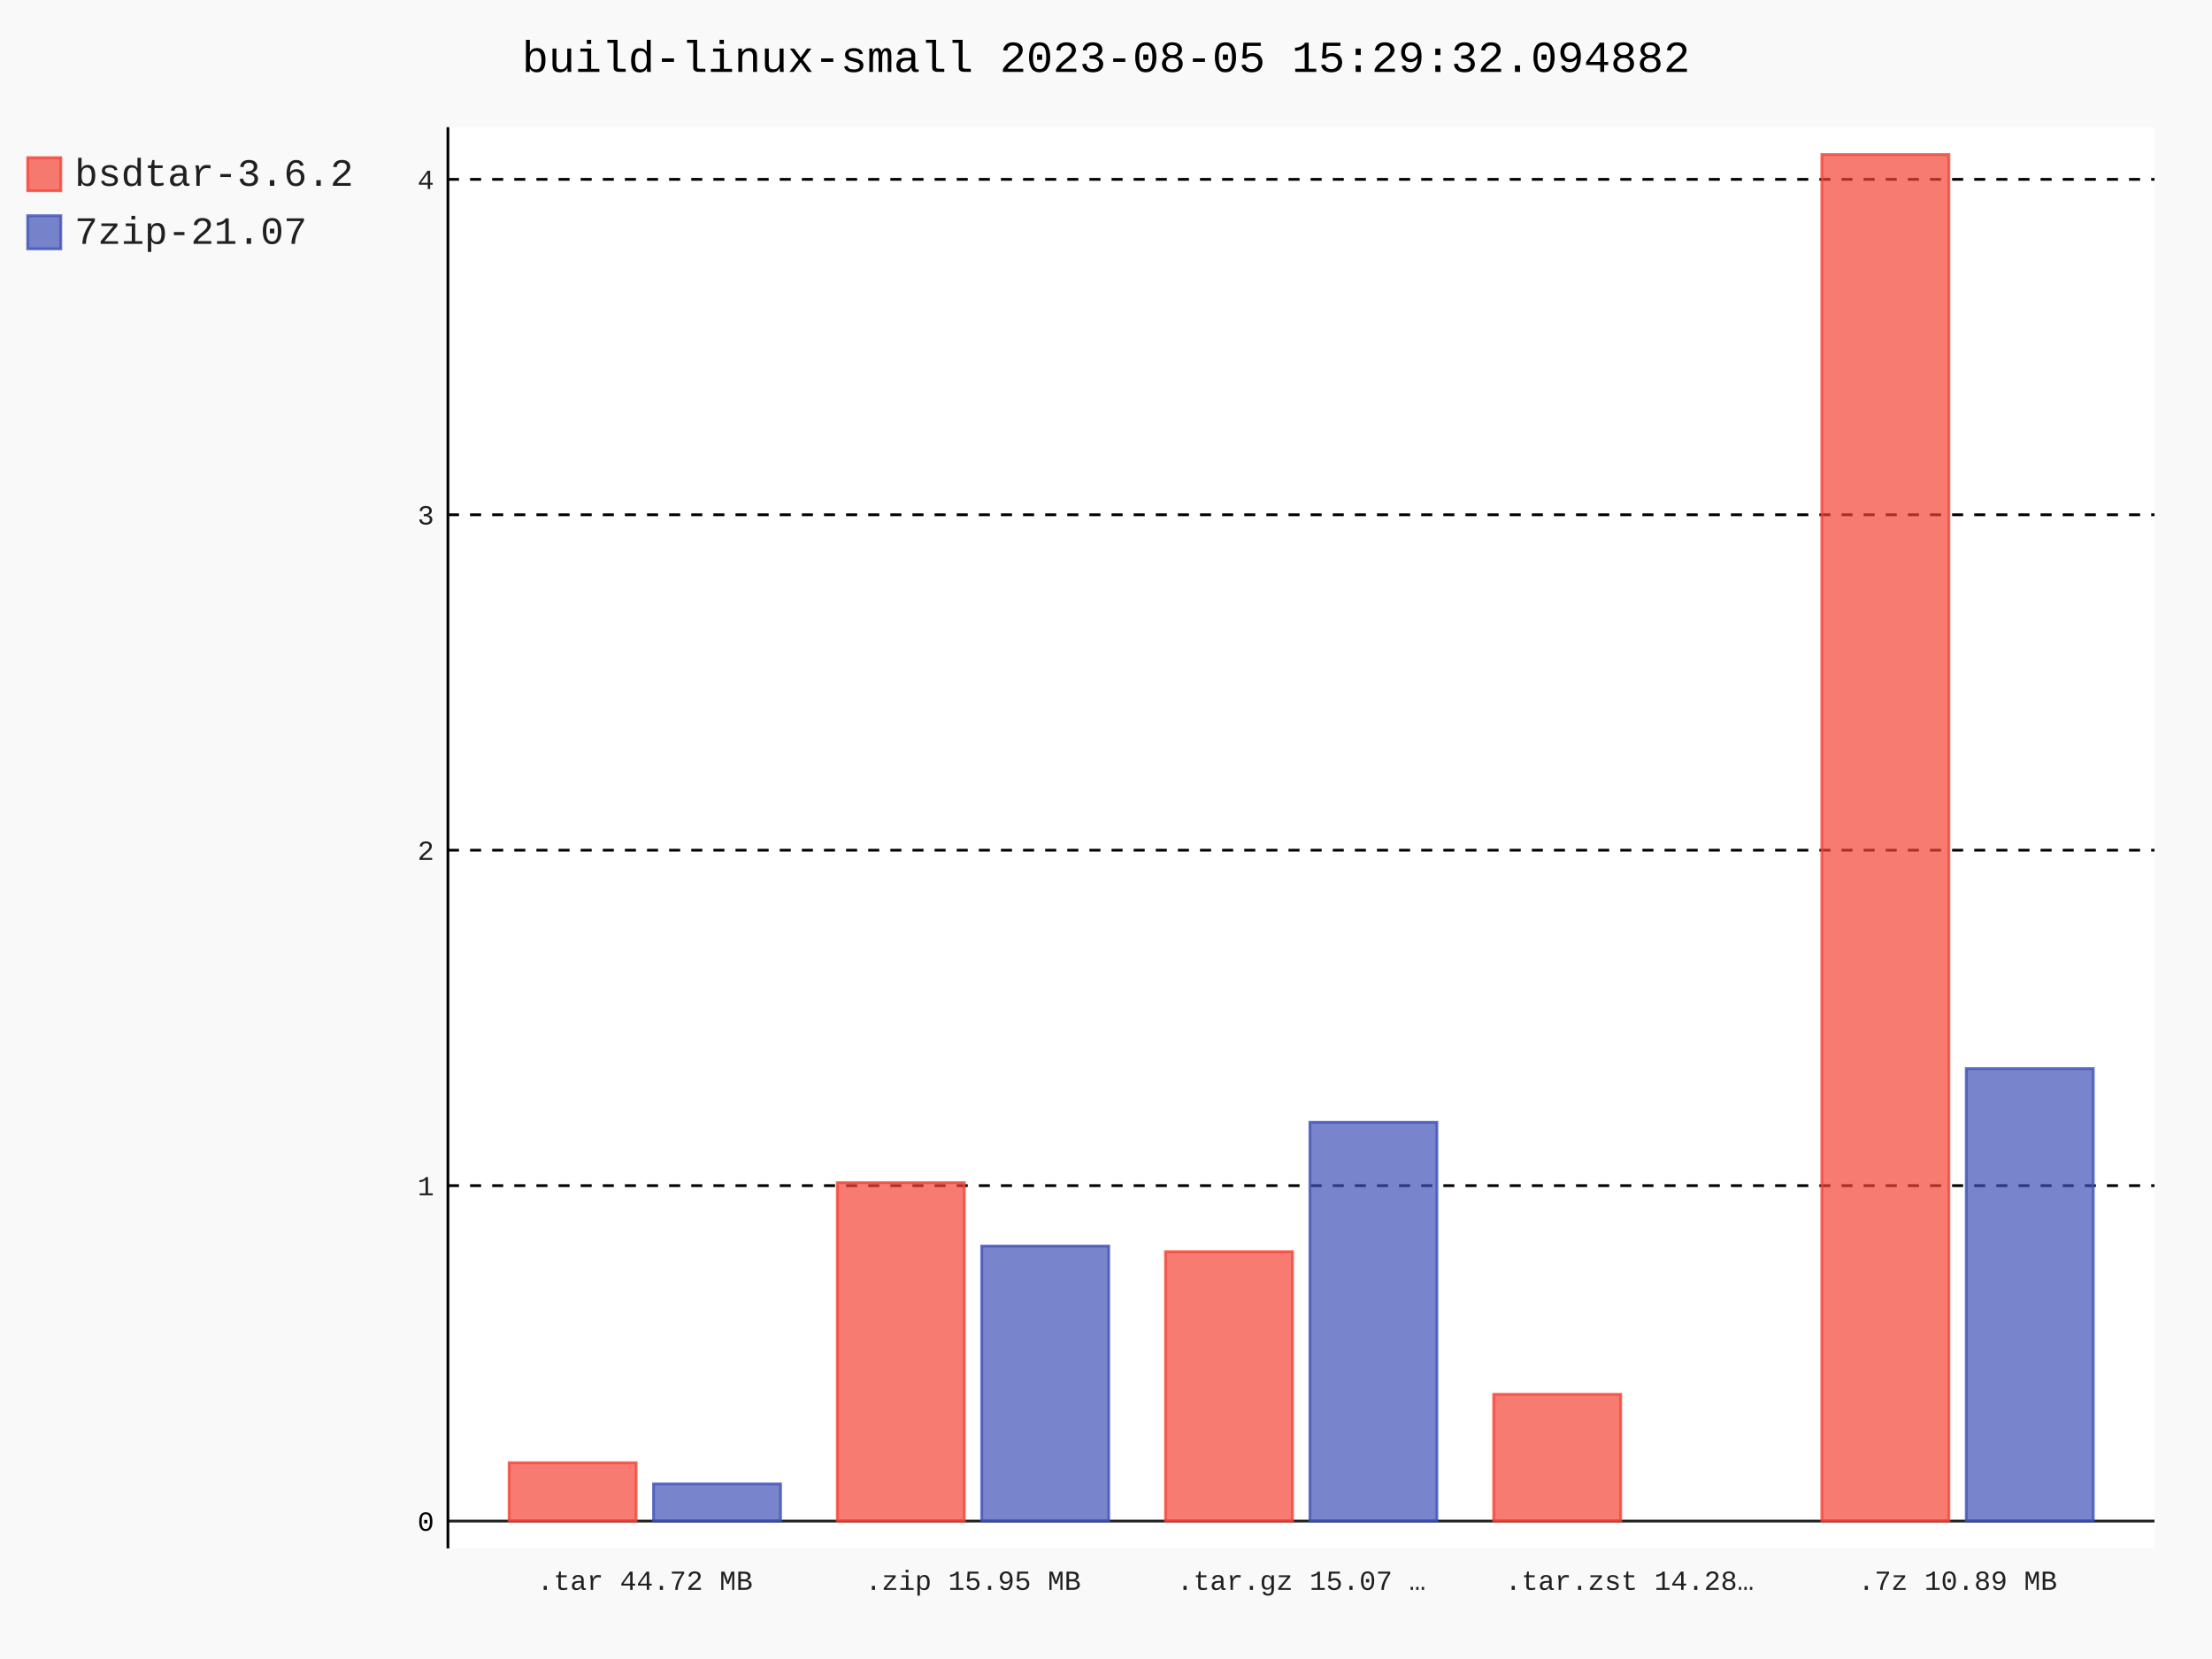
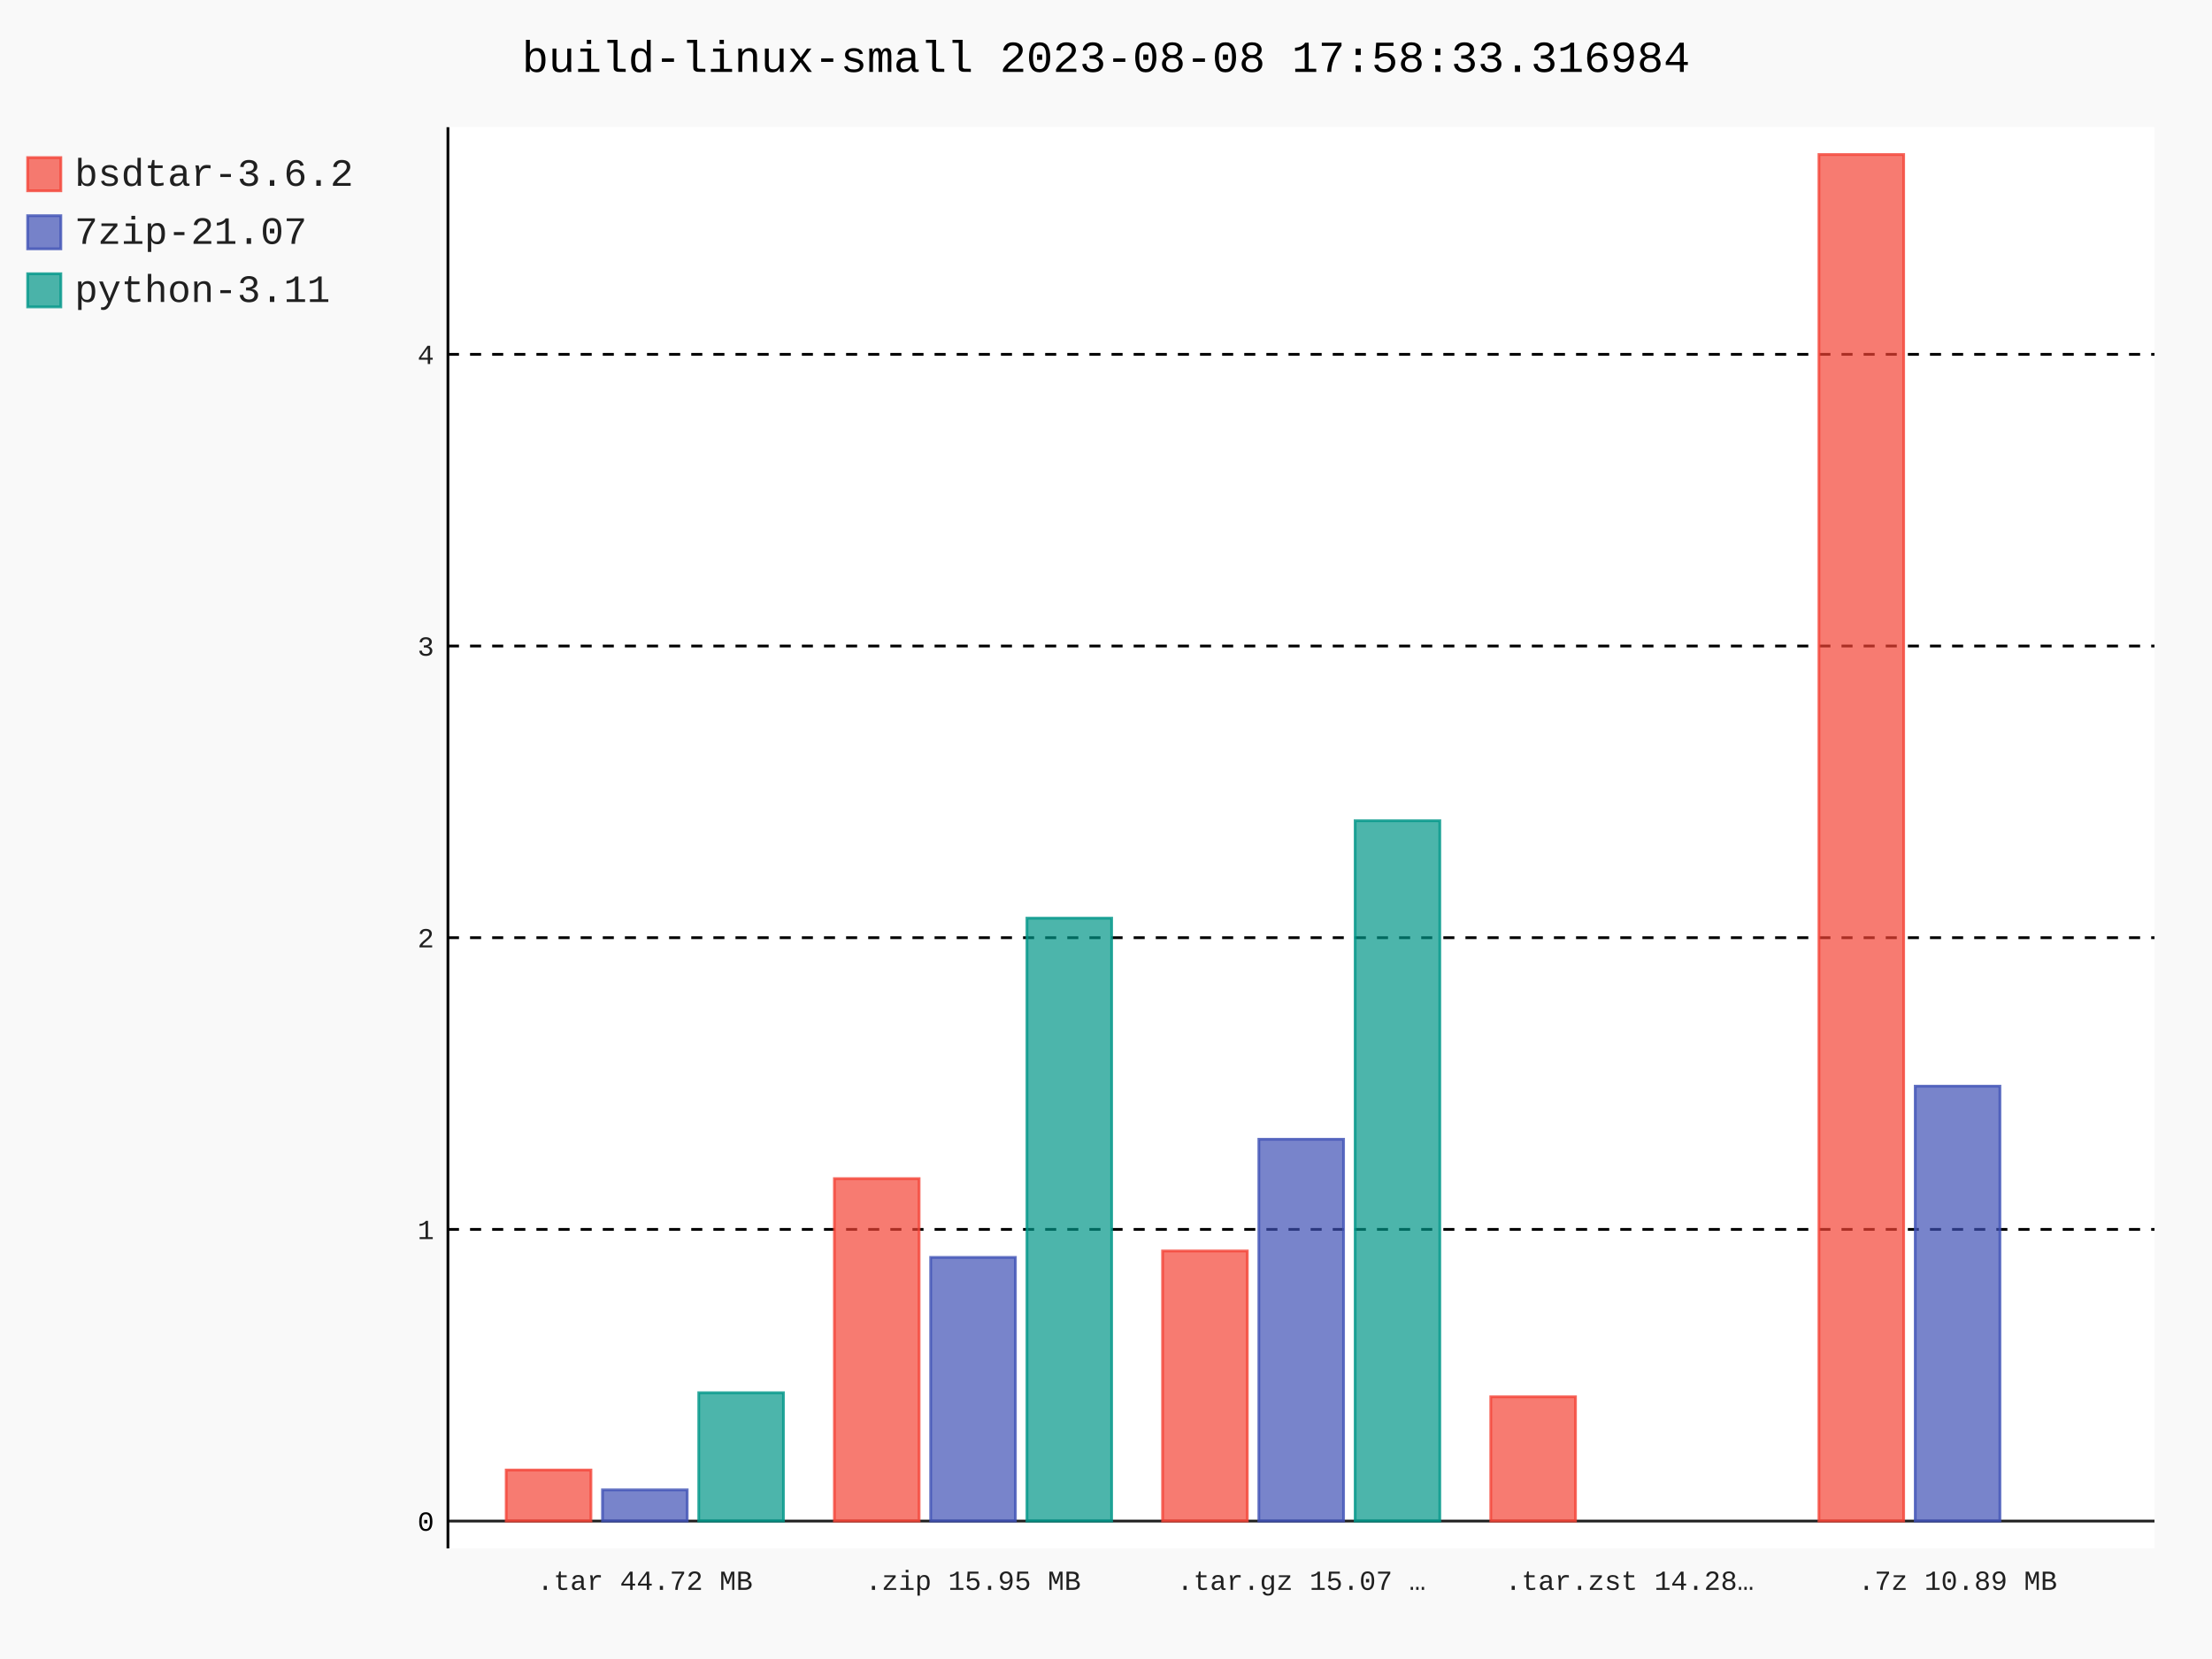
- <svg xmlns="http://www.w3.org/2000/svg" id="chart-66b2af14-be81-4bbf-96a7-ab77a2383d8c" class="pygal-chart" viewBox="0 0 800 600">
+ <svg xmlns="http://www.w3.org/2000/svg" id="chart-74ee4818-def7-495a-932a-029b9f157b98" class="pygal-chart" viewBox="0 0 800 600">
  <defs>
-     <style type="text/css">#chart-66b2af14-be81-4bbf-96a7-ab77a2383d8c{-webkit-user-select:none;-webkit-font-smoothing:antialiased;font-family:Consolas,"Liberation Mono",Menlo,Courier,monospace}#chart-66b2af14-be81-4bbf-96a7-ab77a2383d8c .title{font-family:Consolas,"Liberation Mono",Menlo,Courier,monospace;font-size:16px}#chart-66b2af14-be81-4bbf-96a7-ab77a2383d8c .legends .legend text{font-family:Consolas,"Liberation Mono",Menlo,Courier,monospace;font-size:14px}#chart-66b2af14-be81-4bbf-96a7-ab77a2383d8c .axis text{font-family:Consolas,"Liberation Mono",Menlo,Courier,monospace;font-size:10px}#chart-66b2af14-be81-4bbf-96a7-ab77a2383d8c .axis text.major{font-family:Consolas,"Liberation Mono",Menlo,Courier,monospace;font-size:10px}#chart-66b2af14-be81-4bbf-96a7-ab77a2383d8c .text-overlay text.value{font-family:Consolas,"Liberation Mono",Menlo,Courier,monospace;font-size:16px}#chart-66b2af14-be81-4bbf-96a7-ab77a2383d8c .text-overlay text.label{font-family:Consolas,"Liberation Mono",Menlo,Courier,monospace;font-size:10px}#chart-66b2af14-be81-4bbf-96a7-ab77a2383d8c .tooltip{font-family:Consolas,"Liberation Mono",Menlo,Courier,monospace;font-size:14px}#chart-66b2af14-be81-4bbf-96a7-ab77a2383d8c text.no_data{font-family:Consolas,"Liberation Mono",Menlo,Courier,monospace;font-size:64px}
- #chart-66b2af14-be81-4bbf-96a7-ab77a2383d8c{background-color:rgba(249,249,249,1)}#chart-66b2af14-be81-4bbf-96a7-ab77a2383d8c path,#chart-66b2af14-be81-4bbf-96a7-ab77a2383d8c line,#chart-66b2af14-be81-4bbf-96a7-ab77a2383d8c rect,#chart-66b2af14-be81-4bbf-96a7-ab77a2383d8c circle{-webkit-transition:150ms;-moz-transition:150ms;transition:150ms}#chart-66b2af14-be81-4bbf-96a7-ab77a2383d8c .graph &gt; .background{fill:rgba(249,249,249,1)}#chart-66b2af14-be81-4bbf-96a7-ab77a2383d8c .plot &gt; .background{fill:rgba(255,255,255,1)}#chart-66b2af14-be81-4bbf-96a7-ab77a2383d8c .graph{fill:rgba(0,0,0,.87)}#chart-66b2af14-be81-4bbf-96a7-ab77a2383d8c text.no_data{fill:rgba(0,0,0,1)}#chart-66b2af14-be81-4bbf-96a7-ab77a2383d8c .title{fill:rgba(0,0,0,1)}#chart-66b2af14-be81-4bbf-96a7-ab77a2383d8c .legends .legend text{fill:rgba(0,0,0,.87)}#chart-66b2af14-be81-4bbf-96a7-ab77a2383d8c .legends .legend:hover text{fill:rgba(0,0,0,1)}#chart-66b2af14-be81-4bbf-96a7-ab77a2383d8c .axis .line{stroke:rgba(0,0,0,1)}#chart-66b2af14-be81-4bbf-96a7-ab77a2383d8c .axis .guide.line{stroke:rgba(0,0,0,.54)}#chart-66b2af14-be81-4bbf-96a7-ab77a2383d8c .axis .major.line{stroke:rgba(0,0,0,.87)}#chart-66b2af14-be81-4bbf-96a7-ab77a2383d8c .axis text.major{fill:rgba(0,0,0,1)}#chart-66b2af14-be81-4bbf-96a7-ab77a2383d8c .axis.y .guides:hover .guide.line,#chart-66b2af14-be81-4bbf-96a7-ab77a2383d8c .line-graph .axis.x .guides:hover .guide.line,#chart-66b2af14-be81-4bbf-96a7-ab77a2383d8c .stackedline-graph .axis.x .guides:hover .guide.line,#chart-66b2af14-be81-4bbf-96a7-ab77a2383d8c .xy-graph .axis.x .guides:hover .guide.line{stroke:rgba(0,0,0,1)}#chart-66b2af14-be81-4bbf-96a7-ab77a2383d8c .axis .guides:hover text{fill:rgba(0,0,0,1)}#chart-66b2af14-be81-4bbf-96a7-ab77a2383d8c .reactive{fill-opacity:.7;stroke-opacity:.8;stroke-width:1}#chart-66b2af14-be81-4bbf-96a7-ab77a2383d8c .ci{stroke:rgba(0,0,0,.87)}#chart-66b2af14-be81-4bbf-96a7-ab77a2383d8c .reactive.active,#chart-66b2af14-be81-4bbf-96a7-ab77a2383d8c .active .reactive{fill-opacity:.8;stroke-opacity:.9;stroke-width:4}#chart-66b2af14-be81-4bbf-96a7-ab77a2383d8c .ci .reactive.active{stroke-width:1.5}#chart-66b2af14-be81-4bbf-96a7-ab77a2383d8c .series text{fill:rgba(0,0,0,1)}#chart-66b2af14-be81-4bbf-96a7-ab77a2383d8c .tooltip rect{fill:rgba(255,255,255,1);stroke:rgba(0,0,0,1);-webkit-transition:opacity 150ms;-moz-transition:opacity 150ms;transition:opacity 150ms}#chart-66b2af14-be81-4bbf-96a7-ab77a2383d8c .tooltip .label{fill:rgba(0,0,0,.87)}#chart-66b2af14-be81-4bbf-96a7-ab77a2383d8c .tooltip .label{fill:rgba(0,0,0,.87)}#chart-66b2af14-be81-4bbf-96a7-ab77a2383d8c .tooltip .legend{font-size:.8em;fill:rgba(0,0,0,.54)}#chart-66b2af14-be81-4bbf-96a7-ab77a2383d8c .tooltip .x_label{font-size:.6em;fill:rgba(0,0,0,1)}#chart-66b2af14-be81-4bbf-96a7-ab77a2383d8c .tooltip .xlink{font-size:.5em;text-decoration:underline}#chart-66b2af14-be81-4bbf-96a7-ab77a2383d8c .tooltip .value{font-size:1.5em}#chart-66b2af14-be81-4bbf-96a7-ab77a2383d8c .bound{font-size:.5em}#chart-66b2af14-be81-4bbf-96a7-ab77a2383d8c .max-value{font-size:.75em;fill:rgba(0,0,0,.54)}#chart-66b2af14-be81-4bbf-96a7-ab77a2383d8c .map-element{fill:rgba(255,255,255,1);stroke:rgba(0,0,0,.54) !important}#chart-66b2af14-be81-4bbf-96a7-ab77a2383d8c .map-element .reactive{fill-opacity:inherit;stroke-opacity:inherit}#chart-66b2af14-be81-4bbf-96a7-ab77a2383d8c .color-0,#chart-66b2af14-be81-4bbf-96a7-ab77a2383d8c .color-0 a:visited{stroke:#F44336;fill:#F44336}#chart-66b2af14-be81-4bbf-96a7-ab77a2383d8c .color-1,#chart-66b2af14-be81-4bbf-96a7-ab77a2383d8c .color-1 a:visited{stroke:#3F51B5;fill:#3F51B5}#chart-66b2af14-be81-4bbf-96a7-ab77a2383d8c .text-overlay .color-0 text{fill:black}#chart-66b2af14-be81-4bbf-96a7-ab77a2383d8c .text-overlay .color-1 text{fill:black}
- #chart-66b2af14-be81-4bbf-96a7-ab77a2383d8c text.no_data{text-anchor:middle}#chart-66b2af14-be81-4bbf-96a7-ab77a2383d8c .guide.line{fill:none}#chart-66b2af14-be81-4bbf-96a7-ab77a2383d8c .centered{text-anchor:middle}#chart-66b2af14-be81-4bbf-96a7-ab77a2383d8c .title{text-anchor:middle}#chart-66b2af14-be81-4bbf-96a7-ab77a2383d8c .legends .legend text{fill-opacity:1}#chart-66b2af14-be81-4bbf-96a7-ab77a2383d8c .axis.x text{text-anchor:middle}#chart-66b2af14-be81-4bbf-96a7-ab77a2383d8c .axis.x:not(.web) text[transform]{text-anchor:start}#chart-66b2af14-be81-4bbf-96a7-ab77a2383d8c .axis.x:not(.web) text[transform].backwards{text-anchor:end}#chart-66b2af14-be81-4bbf-96a7-ab77a2383d8c .axis.y text{text-anchor:end}#chart-66b2af14-be81-4bbf-96a7-ab77a2383d8c .axis.y text[transform].backwards{text-anchor:start}#chart-66b2af14-be81-4bbf-96a7-ab77a2383d8c .axis.y2 text{text-anchor:start}#chart-66b2af14-be81-4bbf-96a7-ab77a2383d8c .axis.y2 text[transform].backwards{text-anchor:end}#chart-66b2af14-be81-4bbf-96a7-ab77a2383d8c .axis .guide.line{stroke-dasharray:4,4;stroke:black}#chart-66b2af14-be81-4bbf-96a7-ab77a2383d8c .axis .major.guide.line{stroke-dasharray:6,6;stroke:black}#chart-66b2af14-be81-4bbf-96a7-ab77a2383d8c .horizontal .axis.y .guide.line,#chart-66b2af14-be81-4bbf-96a7-ab77a2383d8c .horizontal .axis.y2 .guide.line,#chart-66b2af14-be81-4bbf-96a7-ab77a2383d8c .vertical .axis.x .guide.line{opacity:0}#chart-66b2af14-be81-4bbf-96a7-ab77a2383d8c .horizontal .axis.always_show .guide.line,#chart-66b2af14-be81-4bbf-96a7-ab77a2383d8c .vertical .axis.always_show .guide.line{opacity:1 !important}#chart-66b2af14-be81-4bbf-96a7-ab77a2383d8c .axis.y .guides:hover .guide.line,#chart-66b2af14-be81-4bbf-96a7-ab77a2383d8c .axis.y2 .guides:hover .guide.line,#chart-66b2af14-be81-4bbf-96a7-ab77a2383d8c .axis.x .guides:hover .guide.line{opacity:1}#chart-66b2af14-be81-4bbf-96a7-ab77a2383d8c .axis .guides:hover text{opacity:1}#chart-66b2af14-be81-4bbf-96a7-ab77a2383d8c .nofill{fill:none}#chart-66b2af14-be81-4bbf-96a7-ab77a2383d8c .subtle-fill{fill-opacity:.2}#chart-66b2af14-be81-4bbf-96a7-ab77a2383d8c .dot{stroke-width:1px;fill-opacity:1;stroke-opacity:1}#chart-66b2af14-be81-4bbf-96a7-ab77a2383d8c .dot.active{stroke-width:5px}#chart-66b2af14-be81-4bbf-96a7-ab77a2383d8c .dot.negative{fill:transparent}#chart-66b2af14-be81-4bbf-96a7-ab77a2383d8c text,#chart-66b2af14-be81-4bbf-96a7-ab77a2383d8c tspan{stroke:none !important}#chart-66b2af14-be81-4bbf-96a7-ab77a2383d8c .series text.active{opacity:1}#chart-66b2af14-be81-4bbf-96a7-ab77a2383d8c .tooltip rect{fill-opacity:.95;stroke-width:.5}#chart-66b2af14-be81-4bbf-96a7-ab77a2383d8c .tooltip text{fill-opacity:1}#chart-66b2af14-be81-4bbf-96a7-ab77a2383d8c .showable{visibility:hidden}#chart-66b2af14-be81-4bbf-96a7-ab77a2383d8c .showable.shown{visibility:visible}#chart-66b2af14-be81-4bbf-96a7-ab77a2383d8c .gauge-background{fill:rgba(229,229,229,1);stroke:none}#chart-66b2af14-be81-4bbf-96a7-ab77a2383d8c .bg-lines{stroke:rgba(249,249,249,1);stroke-width:2px}</style>
+     <style type="text/css">#chart-74ee4818-def7-495a-932a-029b9f157b98{-webkit-user-select:none;-webkit-font-smoothing:antialiased;font-family:Consolas,"Liberation Mono",Menlo,Courier,monospace}#chart-74ee4818-def7-495a-932a-029b9f157b98 .title{font-family:Consolas,"Liberation Mono",Menlo,Courier,monospace;font-size:16px}#chart-74ee4818-def7-495a-932a-029b9f157b98 .legends .legend text{font-family:Consolas,"Liberation Mono",Menlo,Courier,monospace;font-size:14px}#chart-74ee4818-def7-495a-932a-029b9f157b98 .axis text{font-family:Consolas,"Liberation Mono",Menlo,Courier,monospace;font-size:10px}#chart-74ee4818-def7-495a-932a-029b9f157b98 .axis text.major{font-family:Consolas,"Liberation Mono",Menlo,Courier,monospace;font-size:10px}#chart-74ee4818-def7-495a-932a-029b9f157b98 .text-overlay text.value{font-family:Consolas,"Liberation Mono",Menlo,Courier,monospace;font-size:16px}#chart-74ee4818-def7-495a-932a-029b9f157b98 .text-overlay text.label{font-family:Consolas,"Liberation Mono",Menlo,Courier,monospace;font-size:10px}#chart-74ee4818-def7-495a-932a-029b9f157b98 .tooltip{font-family:Consolas,"Liberation Mono",Menlo,Courier,monospace;font-size:14px}#chart-74ee4818-def7-495a-932a-029b9f157b98 text.no_data{font-family:Consolas,"Liberation Mono",Menlo,Courier,monospace;font-size:64px}
+ #chart-74ee4818-def7-495a-932a-029b9f157b98{background-color:rgba(249,249,249,1)}#chart-74ee4818-def7-495a-932a-029b9f157b98 path,#chart-74ee4818-def7-495a-932a-029b9f157b98 line,#chart-74ee4818-def7-495a-932a-029b9f157b98 rect,#chart-74ee4818-def7-495a-932a-029b9f157b98 circle{-webkit-transition:150ms;-moz-transition:150ms;transition:150ms}#chart-74ee4818-def7-495a-932a-029b9f157b98 .graph &gt; .background{fill:rgba(249,249,249,1)}#chart-74ee4818-def7-495a-932a-029b9f157b98 .plot &gt; .background{fill:rgba(255,255,255,1)}#chart-74ee4818-def7-495a-932a-029b9f157b98 .graph{fill:rgba(0,0,0,.87)}#chart-74ee4818-def7-495a-932a-029b9f157b98 text.no_data{fill:rgba(0,0,0,1)}#chart-74ee4818-def7-495a-932a-029b9f157b98 .title{fill:rgba(0,0,0,1)}#chart-74ee4818-def7-495a-932a-029b9f157b98 .legends .legend text{fill:rgba(0,0,0,.87)}#chart-74ee4818-def7-495a-932a-029b9f157b98 .legends .legend:hover text{fill:rgba(0,0,0,1)}#chart-74ee4818-def7-495a-932a-029b9f157b98 .axis .line{stroke:rgba(0,0,0,1)}#chart-74ee4818-def7-495a-932a-029b9f157b98 .axis .guide.line{stroke:rgba(0,0,0,.54)}#chart-74ee4818-def7-495a-932a-029b9f157b98 .axis .major.line{stroke:rgba(0,0,0,.87)}#chart-74ee4818-def7-495a-932a-029b9f157b98 .axis text.major{fill:rgba(0,0,0,1)}#chart-74ee4818-def7-495a-932a-029b9f157b98 .axis.y .guides:hover .guide.line,#chart-74ee4818-def7-495a-932a-029b9f157b98 .line-graph .axis.x .guides:hover .guide.line,#chart-74ee4818-def7-495a-932a-029b9f157b98 .stackedline-graph .axis.x .guides:hover .guide.line,#chart-74ee4818-def7-495a-932a-029b9f157b98 .xy-graph .axis.x .guides:hover .guide.line{stroke:rgba(0,0,0,1)}#chart-74ee4818-def7-495a-932a-029b9f157b98 .axis .guides:hover text{fill:rgba(0,0,0,1)}#chart-74ee4818-def7-495a-932a-029b9f157b98 .reactive{fill-opacity:.7;stroke-opacity:.8;stroke-width:1}#chart-74ee4818-def7-495a-932a-029b9f157b98 .ci{stroke:rgba(0,0,0,.87)}#chart-74ee4818-def7-495a-932a-029b9f157b98 .reactive.active,#chart-74ee4818-def7-495a-932a-029b9f157b98 .active .reactive{fill-opacity:.8;stroke-opacity:.9;stroke-width:4}#chart-74ee4818-def7-495a-932a-029b9f157b98 .ci .reactive.active{stroke-width:1.5}#chart-74ee4818-def7-495a-932a-029b9f157b98 .series text{fill:rgba(0,0,0,1)}#chart-74ee4818-def7-495a-932a-029b9f157b98 .tooltip rect{fill:rgba(255,255,255,1);stroke:rgba(0,0,0,1);-webkit-transition:opacity 150ms;-moz-transition:opacity 150ms;transition:opacity 150ms}#chart-74ee4818-def7-495a-932a-029b9f157b98 .tooltip .label{fill:rgba(0,0,0,.87)}#chart-74ee4818-def7-495a-932a-029b9f157b98 .tooltip .label{fill:rgba(0,0,0,.87)}#chart-74ee4818-def7-495a-932a-029b9f157b98 .tooltip .legend{font-size:.8em;fill:rgba(0,0,0,.54)}#chart-74ee4818-def7-495a-932a-029b9f157b98 .tooltip .x_label{font-size:.6em;fill:rgba(0,0,0,1)}#chart-74ee4818-def7-495a-932a-029b9f157b98 .tooltip .xlink{font-size:.5em;text-decoration:underline}#chart-74ee4818-def7-495a-932a-029b9f157b98 .tooltip .value{font-size:1.5em}#chart-74ee4818-def7-495a-932a-029b9f157b98 .bound{font-size:.5em}#chart-74ee4818-def7-495a-932a-029b9f157b98 .max-value{font-size:.75em;fill:rgba(0,0,0,.54)}#chart-74ee4818-def7-495a-932a-029b9f157b98 .map-element{fill:rgba(255,255,255,1);stroke:rgba(0,0,0,.54) !important}#chart-74ee4818-def7-495a-932a-029b9f157b98 .map-element .reactive{fill-opacity:inherit;stroke-opacity:inherit}#chart-74ee4818-def7-495a-932a-029b9f157b98 .color-0,#chart-74ee4818-def7-495a-932a-029b9f157b98 .color-0 a:visited{stroke:#F44336;fill:#F44336}#chart-74ee4818-def7-495a-932a-029b9f157b98 .color-1,#chart-74ee4818-def7-495a-932a-029b9f157b98 .color-1 a:visited{stroke:#3F51B5;fill:#3F51B5}#chart-74ee4818-def7-495a-932a-029b9f157b98 .color-2,#chart-74ee4818-def7-495a-932a-029b9f157b98 .color-2 a:visited{stroke:#009688;fill:#009688}#chart-74ee4818-def7-495a-932a-029b9f157b98 .text-overlay .color-0 text{fill:black}#chart-74ee4818-def7-495a-932a-029b9f157b98 .text-overlay .color-1 text{fill:black}#chart-74ee4818-def7-495a-932a-029b9f157b98 .text-overlay .color-2 text{fill:black}
+ #chart-74ee4818-def7-495a-932a-029b9f157b98 text.no_data{text-anchor:middle}#chart-74ee4818-def7-495a-932a-029b9f157b98 .guide.line{fill:none}#chart-74ee4818-def7-495a-932a-029b9f157b98 .centered{text-anchor:middle}#chart-74ee4818-def7-495a-932a-029b9f157b98 .title{text-anchor:middle}#chart-74ee4818-def7-495a-932a-029b9f157b98 .legends .legend text{fill-opacity:1}#chart-74ee4818-def7-495a-932a-029b9f157b98 .axis.x text{text-anchor:middle}#chart-74ee4818-def7-495a-932a-029b9f157b98 .axis.x:not(.web) text[transform]{text-anchor:start}#chart-74ee4818-def7-495a-932a-029b9f157b98 .axis.x:not(.web) text[transform].backwards{text-anchor:end}#chart-74ee4818-def7-495a-932a-029b9f157b98 .axis.y text{text-anchor:end}#chart-74ee4818-def7-495a-932a-029b9f157b98 .axis.y text[transform].backwards{text-anchor:start}#chart-74ee4818-def7-495a-932a-029b9f157b98 .axis.y2 text{text-anchor:start}#chart-74ee4818-def7-495a-932a-029b9f157b98 .axis.y2 text[transform].backwards{text-anchor:end}#chart-74ee4818-def7-495a-932a-029b9f157b98 .axis .guide.line{stroke-dasharray:4,4;stroke:black}#chart-74ee4818-def7-495a-932a-029b9f157b98 .axis .major.guide.line{stroke-dasharray:6,6;stroke:black}#chart-74ee4818-def7-495a-932a-029b9f157b98 .horizontal .axis.y .guide.line,#chart-74ee4818-def7-495a-932a-029b9f157b98 .horizontal .axis.y2 .guide.line,#chart-74ee4818-def7-495a-932a-029b9f157b98 .vertical .axis.x .guide.line{opacity:0}#chart-74ee4818-def7-495a-932a-029b9f157b98 .horizontal .axis.always_show .guide.line,#chart-74ee4818-def7-495a-932a-029b9f157b98 .vertical .axis.always_show .guide.line{opacity:1 !important}#chart-74ee4818-def7-495a-932a-029b9f157b98 .axis.y .guides:hover .guide.line,#chart-74ee4818-def7-495a-932a-029b9f157b98 .axis.y2 .guides:hover .guide.line,#chart-74ee4818-def7-495a-932a-029b9f157b98 .axis.x .guides:hover .guide.line{opacity:1}#chart-74ee4818-def7-495a-932a-029b9f157b98 .axis .guides:hover text{opacity:1}#chart-74ee4818-def7-495a-932a-029b9f157b98 .nofill{fill:none}#chart-74ee4818-def7-495a-932a-029b9f157b98 .subtle-fill{fill-opacity:.2}#chart-74ee4818-def7-495a-932a-029b9f157b98 .dot{stroke-width:1px;fill-opacity:1;stroke-opacity:1}#chart-74ee4818-def7-495a-932a-029b9f157b98 .dot.active{stroke-width:5px}#chart-74ee4818-def7-495a-932a-029b9f157b98 .dot.negative{fill:transparent}#chart-74ee4818-def7-495a-932a-029b9f157b98 text,#chart-74ee4818-def7-495a-932a-029b9f157b98 tspan{stroke:none !important}#chart-74ee4818-def7-495a-932a-029b9f157b98 .series text.active{opacity:1}#chart-74ee4818-def7-495a-932a-029b9f157b98 .tooltip rect{fill-opacity:.95;stroke-width:.5}#chart-74ee4818-def7-495a-932a-029b9f157b98 .tooltip text{fill-opacity:1}#chart-74ee4818-def7-495a-932a-029b9f157b98 .showable{visibility:hidden}#chart-74ee4818-def7-495a-932a-029b9f157b98 .showable.shown{visibility:visible}#chart-74ee4818-def7-495a-932a-029b9f157b98 .gauge-background{fill:rgba(229,229,229,1);stroke:none}#chart-74ee4818-def7-495a-932a-029b9f157b98 .bg-lines{stroke:rgba(249,249,249,1);stroke-width:2px}</style>
  </defs>
  <g class="graph bar-graph vertical">
    <rect x="0" y="0" width="800" height="600" class="background" />
    <g transform="translate(162, 46)" class="plot">
      <rect x="0" y="0" width="617.2" height="514" class="background" />
      <g class="axis y always_show">
        <g class="guides">
          <path d="M0 504.115 h617.2" class="axis major line" />
          <text x="-5" y="507.615" class="major">0</text>
        </g>
        <g class="guides">
-           <path d="M0 382.802 h617.2" class="guide line" />
-           <text x="-5" y="386.302" class="">1</text>
+           <path d="M0 398.623 h617.2" class="guide line" />
+           <text x="-5" y="402.123" class="">1</text>
        </g>
        <g class="guides">
-           <path d="M0 261.489 h617.2" class="guide line" />
-           <text x="-5" y="264.989" class="">2</text>
+           <path d="M0 293.131 h617.2" class="guide line" />
+           <text x="-5" y="296.631" class="">2</text>
        </g>
        <g class="guides">
-           <path d="M0 140.175 h617.2" class="guide line" />
-           <text x="-5" y="143.675" class="">3</text>
+           <path d="M0 187.639 h617.2" class="guide line" />
+           <text x="-5" y="191.139" class="">3</text>
        </g>
        <g class="guides">
-           <path d="M0 18.862 h617.2" class="guide line" />
-           <text x="-5" y="22.362" class="">4</text>
+           <path d="M0 82.147 h617.2" class="guide line" />
+           <text x="-5" y="85.647" class="">4</text>
        </g>
      </g>
      <g class="axis x">
        <path d="M0 0 v514" class="line" />
        <g class="guides">
          <path d="M71.215 0 v514" class="guide line" />
          <text x="71.215" y="529.0" class="">.tar 44.72 MB</text>
        </g>
        <g class="guides">
          <path d="M189.908 0 v514" class="guide line" />
          <text x="189.908" y="529.0" class="">.zip 15.95 MB</text>
        </g>
        <g class="guides">
          <path d="M308.6 0 v514" class="guide line" />
          <text x="308.6" y="529.0" class="">.tar.gz 15.07 …</text>
        </g>
        <g class="guides">
          <path d="M427.292 0 v514" class="guide line" />
          <text x="427.292" y="529.0" class="">.tar.zst 14.28…</text>
        </g>
        <g class="guides">
          <path d="M545.985 0 v514" class="guide line" />
          <text x="545.985" y="529.0" class="">.7z 10.89 MB</text>
        </g>
      </g>
      <g class="series serie-0 color-0">
        <g class="bars">
          <g class="bar">
-             <rect x="22.124" y="483.007" rx="0" ry="0" width="45.958" height="21.109" class="rect reactive tooltip-trigger" />
+             <rect x="21.08" y="485.654" rx="0" ry="0" width="30.638" height="18.461" class="rect reactive tooltip-trigger" />
          </g>
          <g class="bar">
-             <rect x="140.817" y="381.71" rx="0" ry="0" width="45.958" height="122.405" class="rect reactive tooltip-trigger" />
+             <rect x="139.772" y="380.268" rx="0" ry="0" width="30.638" height="123.848" class="rect reactive tooltip-trigger" />
          </g>
          <g class="bar">
-             <rect x="259.509" y="406.701" rx="0" ry="0" width="45.958" height="97.415" class="rect reactive tooltip-trigger" />
+             <rect x="258.464" y="406.43" rx="0" ry="0" width="30.638" height="97.686" class="rect reactive tooltip-trigger" />
          </g>
          <g class="bar">
-             <rect x="378.201" y="458.259" rx="0" ry="0" width="45.958" height="45.856" class="rect reactive tooltip-trigger" />
+             <rect x="377.157" y="459.176" rx="0" ry="0" width="30.638" height="44.94" class="rect reactive tooltip-trigger" />
          </g>
          <g class="bar">
-             <rect x="496.893" y="9.885" rx="0" ry="0" width="45.958" height="494.231" class="rect reactive tooltip-trigger" />
+             <rect x="495.849" y="9.885" rx="0" ry="0" width="30.638" height="494.231" class="rect reactive tooltip-trigger" />
          </g>
        </g>
      </g>
      <g class="series serie-1 color-1">
        <g class="bars">
          <g class="bar">
-             <rect x="74.349" y="490.65" rx="0" ry="0" width="45.958" height="13.466" class="rect reactive tooltip-trigger" />
+             <rect x="55.896" y="492.828" rx="0" ry="0" width="30.638" height="11.288" class="rect reactive tooltip-trigger" />
          </g>
          <g class="bar">
-             <rect x="193.041" y="404.638" rx="0" ry="0" width="45.958" height="99.477" class="rect reactive tooltip-trigger" />
+             <rect x="174.588" y="408.75" rx="0" ry="0" width="30.638" height="95.365" class="rect reactive tooltip-trigger" />
          </g>
          <g class="bar">
-             <rect x="311.733" y="359.874" rx="0" ry="0" width="45.958" height="144.242" class="rect reactive tooltip-trigger" />
+             <rect x="293.281" y="366.026" rx="0" ry="0" width="30.638" height="138.089" class="rect reactive tooltip-trigger" />
          </g>
          <g class="bar">
-             <rect x="549.118" y="340.464" rx="0" ry="0" width="45.958" height="163.652" class="rect reactive tooltip-trigger" />
+             <rect x="530.665" y="346.827" rx="0" ry="0" width="30.638" height="157.289" class="rect reactive tooltip-trigger" />
+           </g>
+         </g>
+       </g>
+       <g class="series serie-2 color-2">
+         <g class="bars">
+           <g class="bar">
+             <rect x="90.713" y="457.699" rx="0" ry="0" width="30.638" height="46.417" class="rect reactive tooltip-trigger" />
+           </g>
+           <g class="bar">
+             <rect x="209.405" y="286.063" rx="0" ry="0" width="30.638" height="218.052" class="rect reactive tooltip-trigger" />
+           </g>
+           <g class="bar">
+             <rect x="328.097" y="250.829" rx="0" ry="0" width="30.638" height="253.287" class="rect reactive tooltip-trigger" />
          </g>
        </g>
      </g>
    </g>
    <g class="titles">
-       <text x="400.0" y="26" class="title plot_title">build-linux-small 2023-08-05 15:29:32.094882</text>
+       <text x="400.0" y="26" class="title plot_title">build-linux-small 2023-08-08 17:58:33.316984</text>
    </g>
    <g transform="translate(162, 46)" class="plot overlay">
      <g class="series serie-0 color-0" />
      <g class="series serie-1 color-1" />
+       <g class="series serie-2 color-2" />
    </g>
    <g transform="translate(162, 46)" class="plot text-overlay">
      <g class="series serie-0 color-0" />
      <g class="series serie-1 color-1" />
+       <g class="series serie-2 color-2" />
    </g>
    <g transform="translate(162, 46)" class="plot tooltip-overlay">
      <g transform="translate(0 0)" style="opacity: 0" class="tooltip">
        <rect rx="0" ry="0" width="0" height="0" class="tooltip-box" />
        <g class="text" />
      </g>
    </g>
    <g transform="translate(10, 56)" class="legends">
      <g id="activate-serie-0" class="legend reactive activate-serie">
        <rect x="0.0" y="1.0" width="12" height="12" class="color-0 reactive" />
        <text x="17.0" y="11.2">bsdtar-3.6.2</text>
      </g>
      <g id="activate-serie-1" class="legend reactive activate-serie">
        <rect x="0.0" y="22.0" width="12" height="12" class="color-1 reactive" />
        <text x="17.0" y="32.2">7zip-21.07</text>
      </g>
+       <g id="activate-serie-2" class="legend reactive activate-serie">
+         <rect x="0.0" y="43.0" width="12" height="12" class="color-2 reactive" />
+         <text x="17.0" y="53.2">python-3.11</text>
+       </g>
    </g>
    <g transform="translate(790, 56)" class="legends" />
  </g>
</svg>
